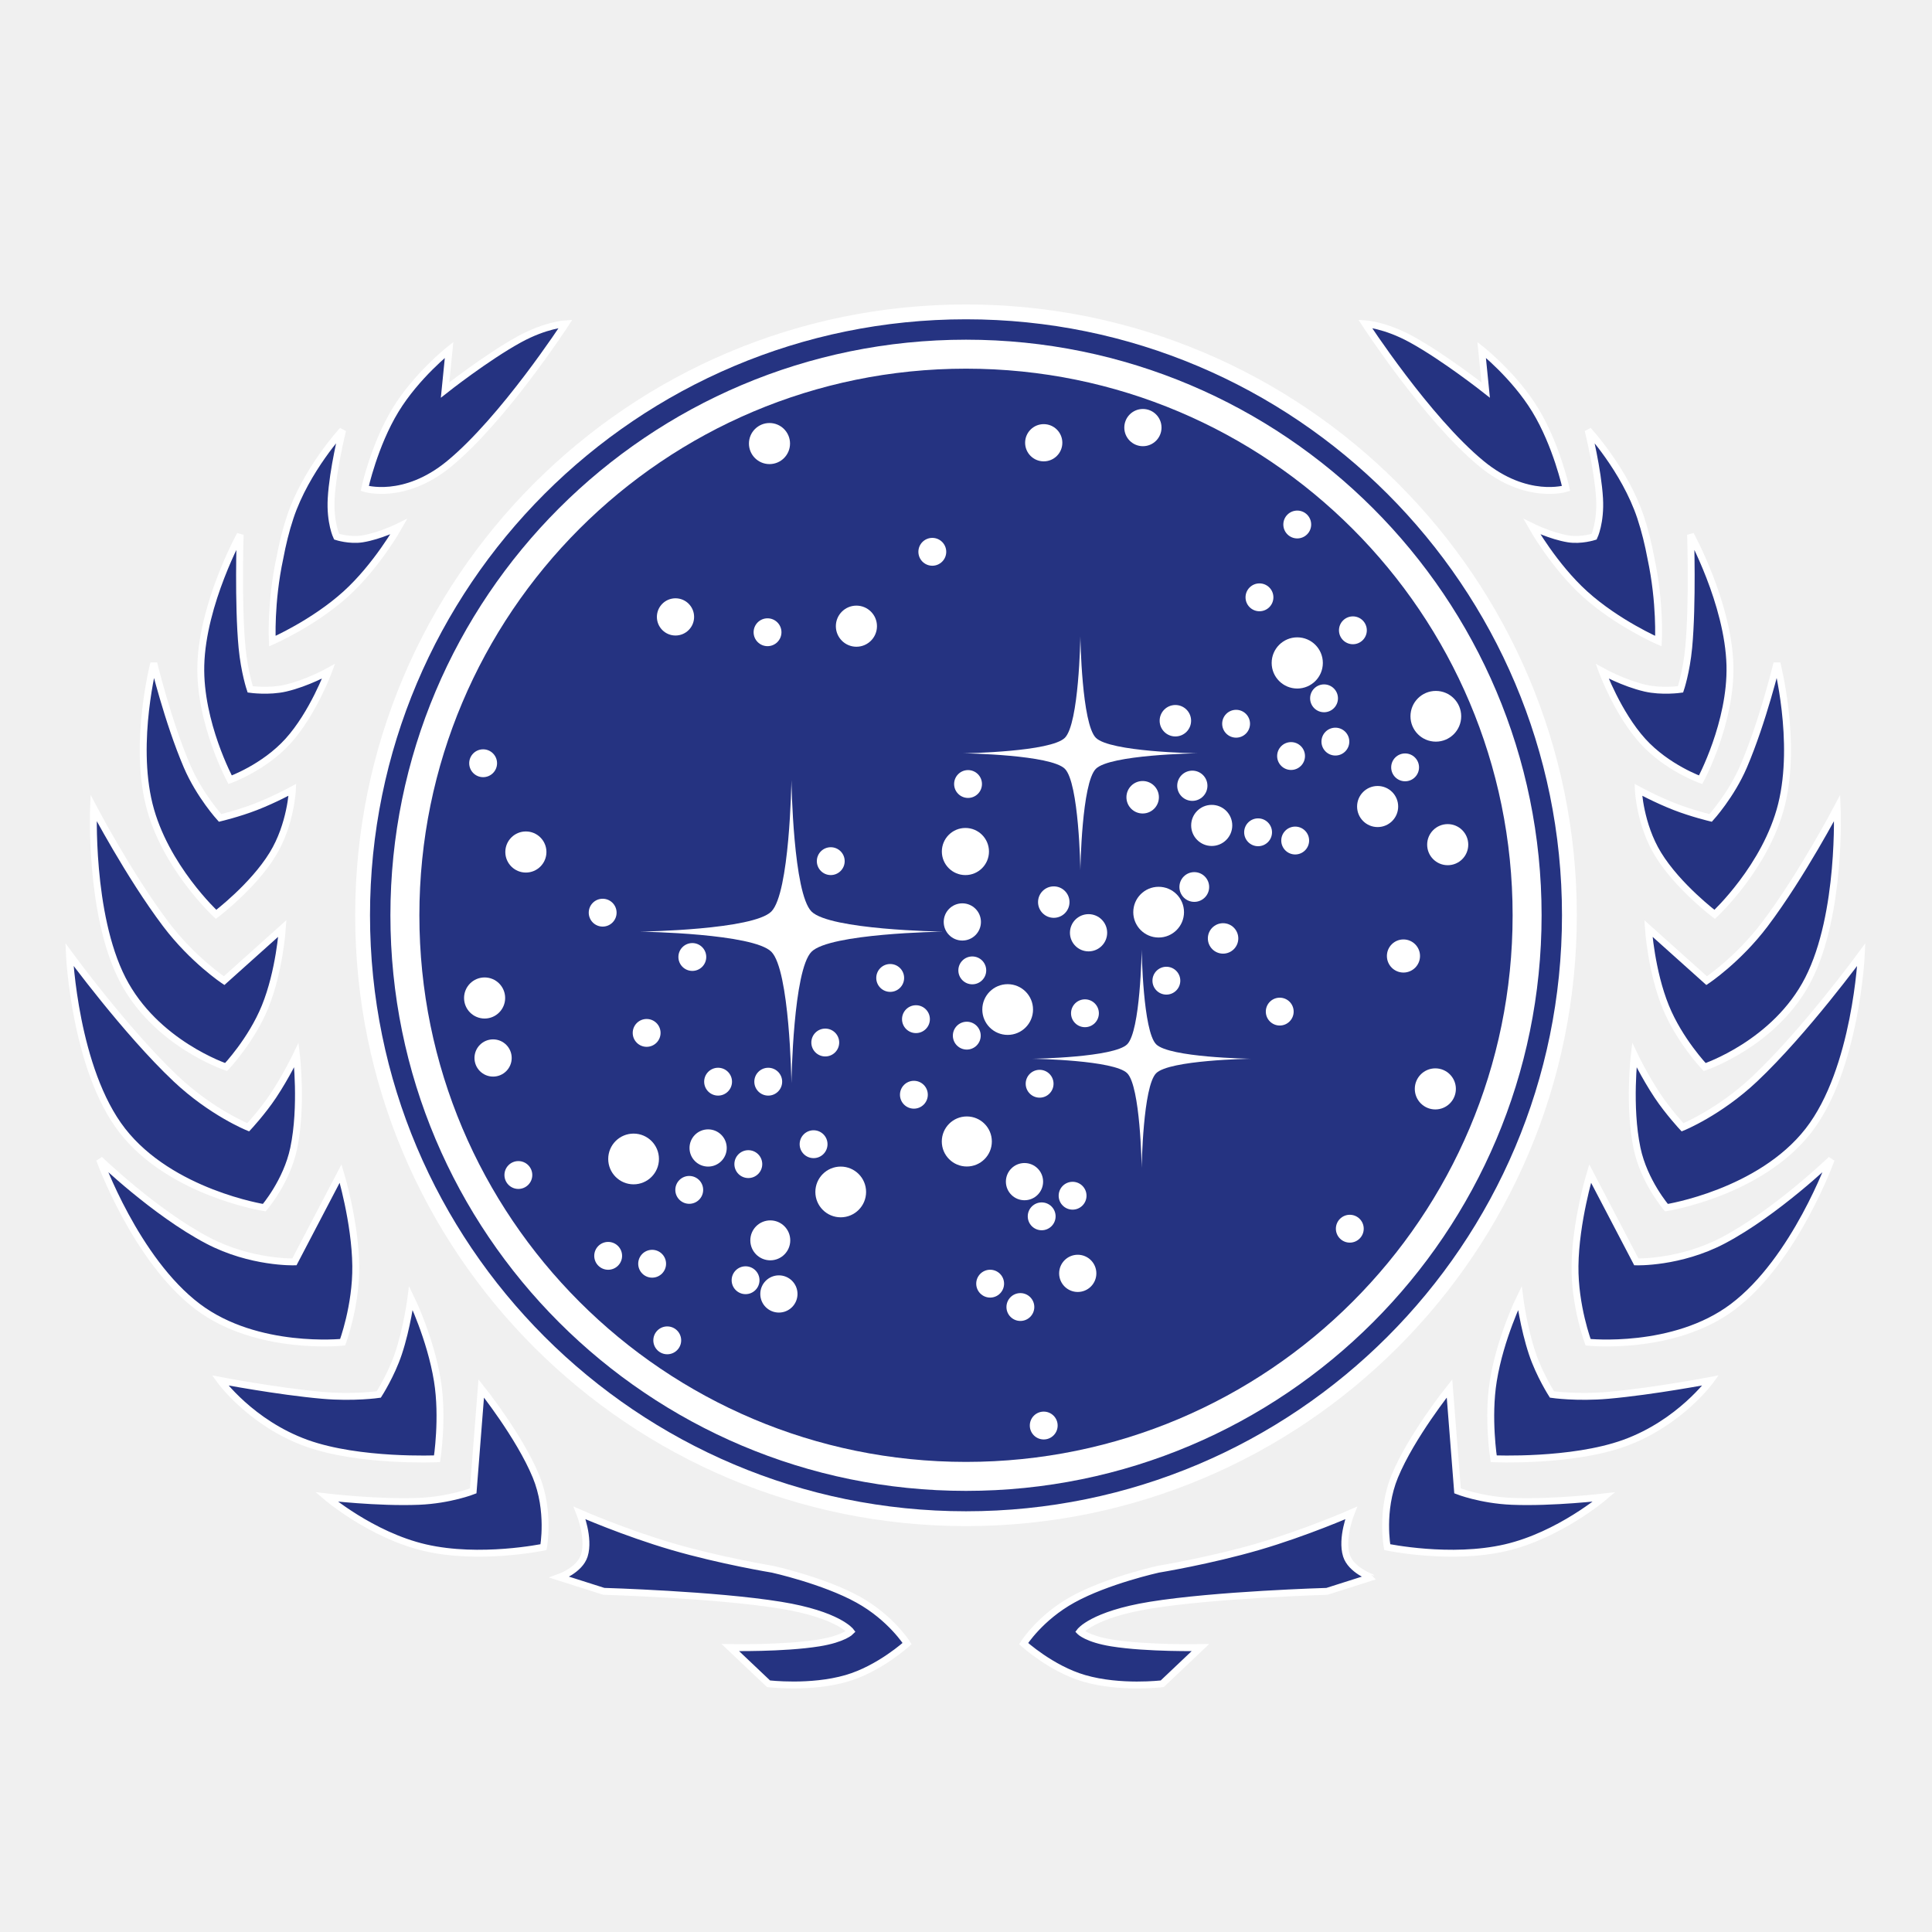
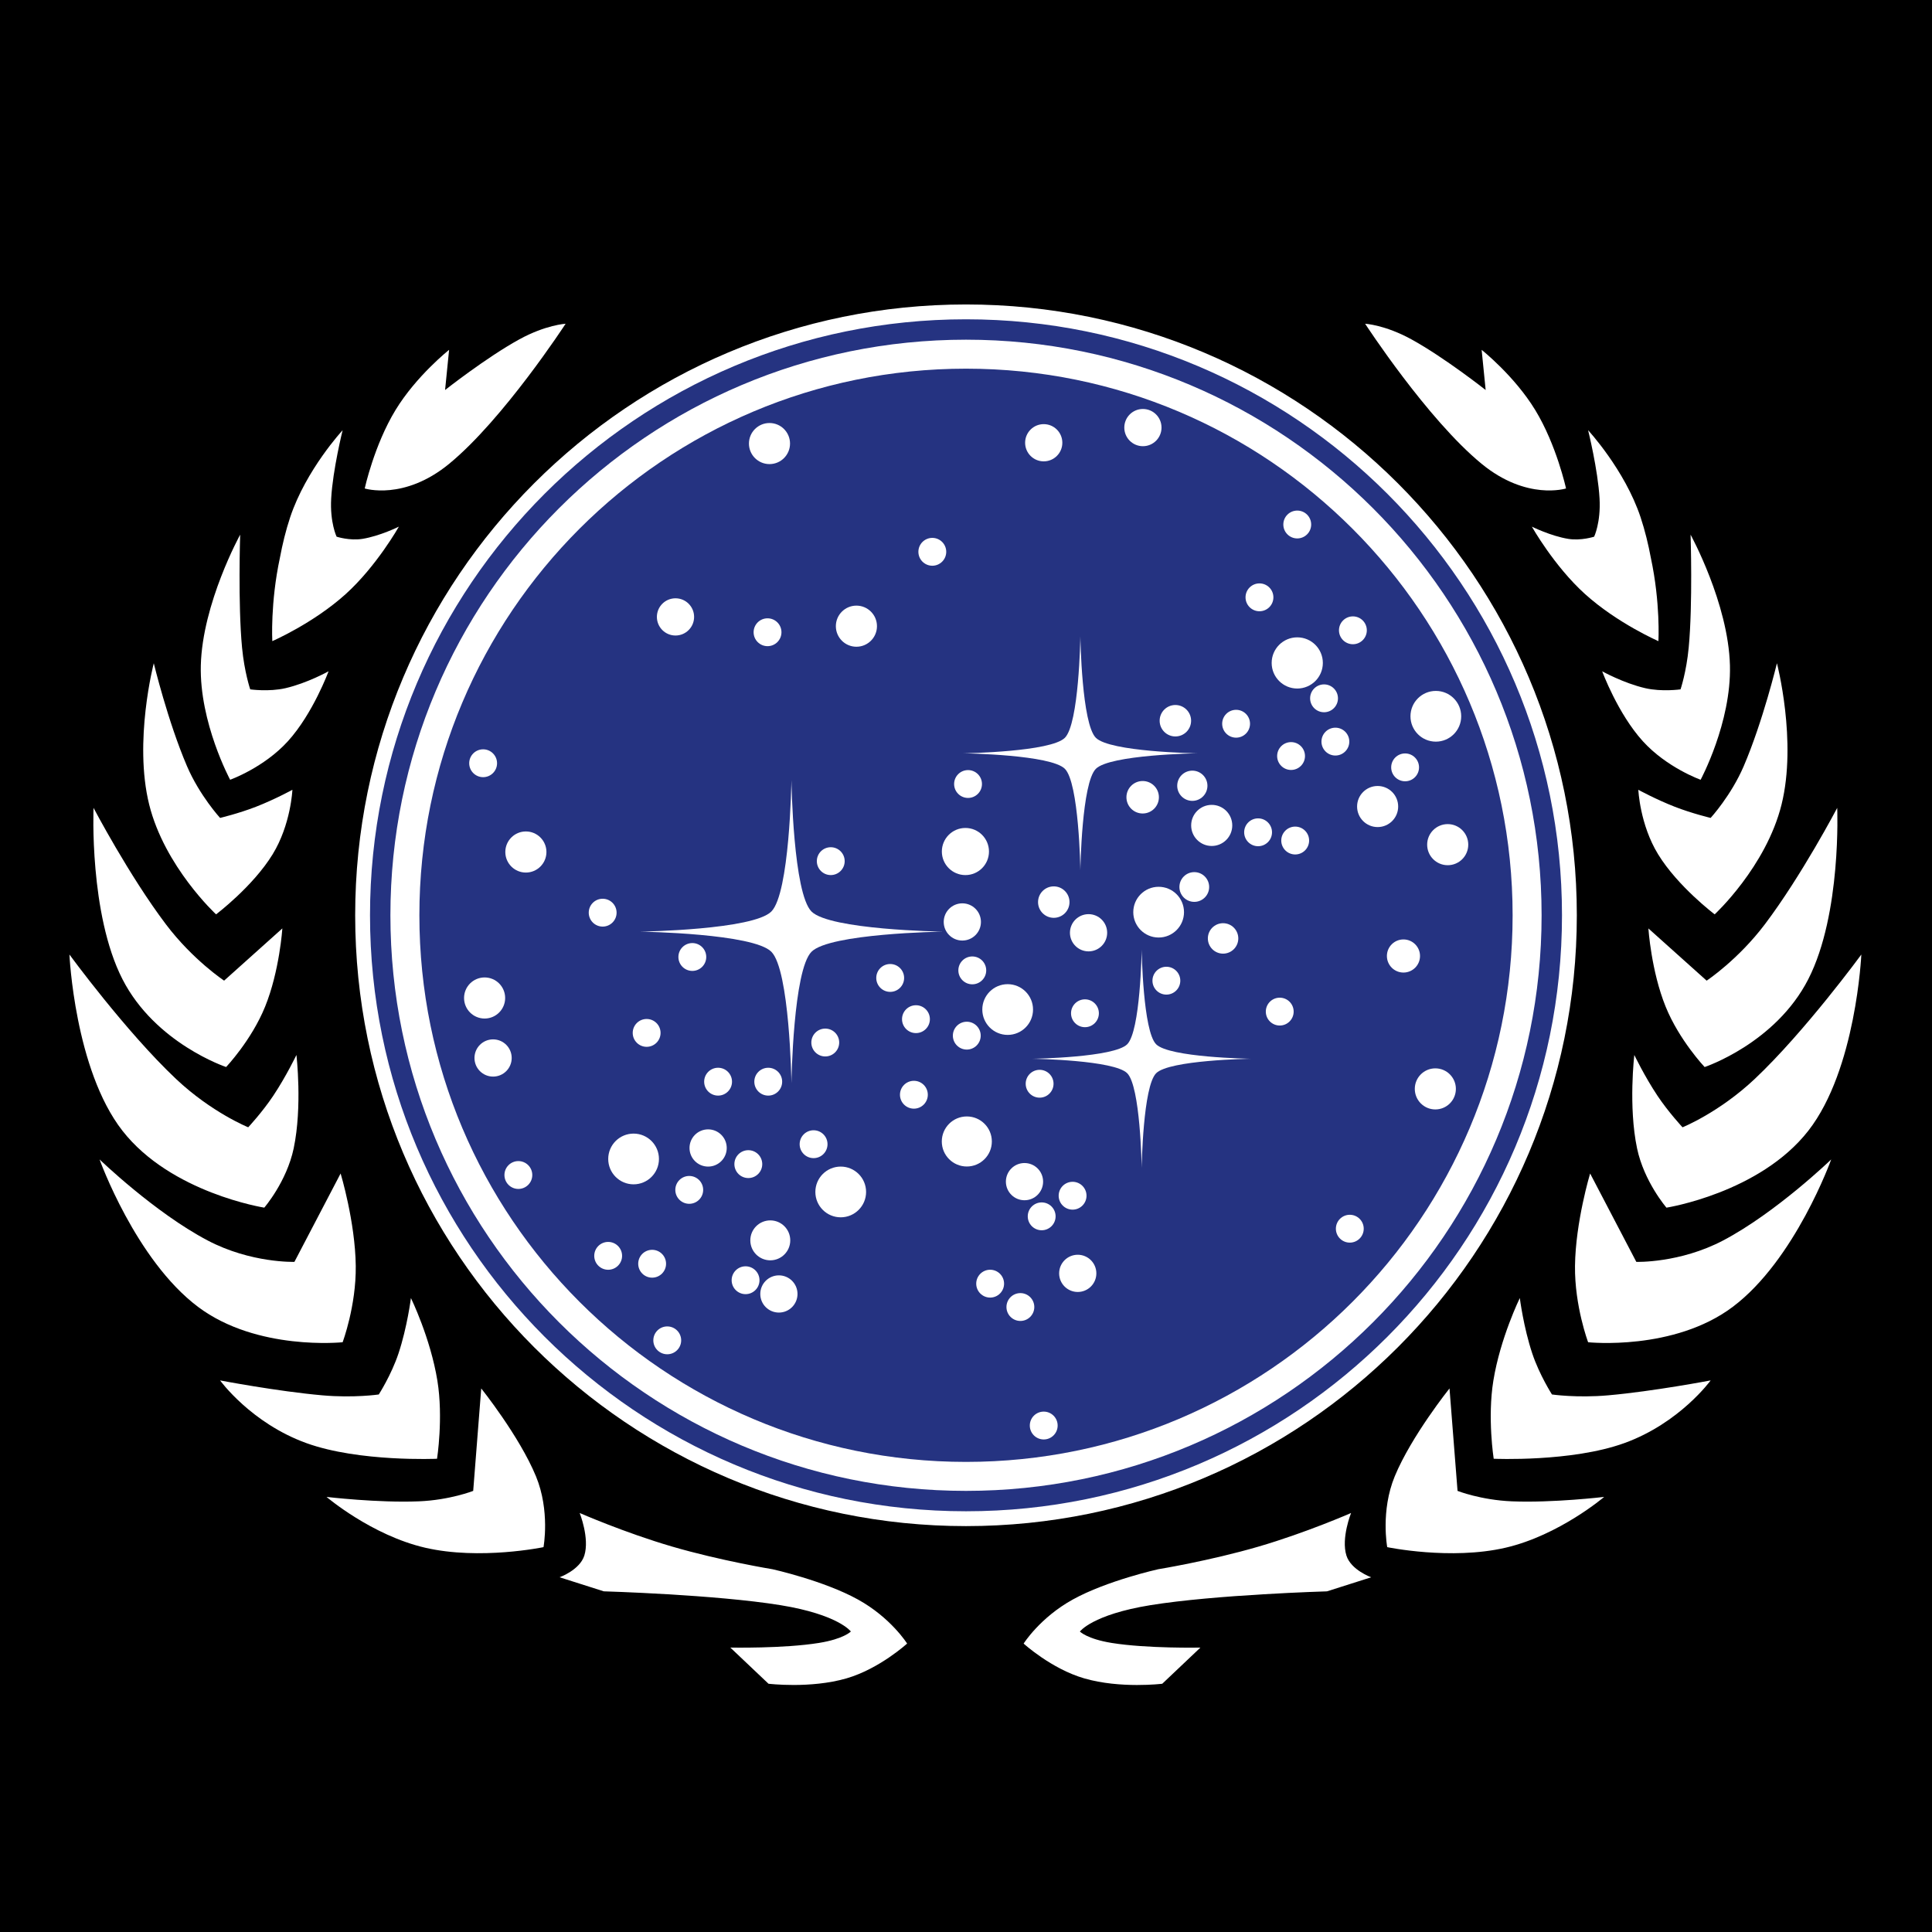
<svg xmlns="http://www.w3.org/2000/svg" width="280" height="280">
+   <rect width="280" height="280" fill="#000000" />
  <g transform="translate(-180, -4)">
-     <path fill="#253381" stroke="#FFFFFF" d="M245.081,71.229c7.892-6.473,16.893-20.31,16.893-20.31s-2.884,0.159-6.729,2.273 c-4.786,2.632-10.741,7.333-10.741,7.333l0.582-5.822c0,0-4.741,3.756-7.768,8.729c-3.088,5.071-4.46,11.36-4.46,11.36 S238.543,76.589,245.081,71.229z M230.114,90.086c4.479-4.053,7.694-9.762,7.694-9.762s-2.735,1.362-5.283,1.773 c-1.853,0.298-3.742-0.317-3.742-0.317s-0.983-2.049-0.785-5.543c0.234-4.162,1.658-9.887,1.658-9.887s-5.305,5.723-7.599,12.605 c-0.645,1.934-1.126,3.942-1.491,5.888c-1.405,6.548-1.101,12.074-1.101,12.074S225.426,94.327,230.114,90.086z M221.729,111.418 c3.635-4.006,5.888-10.131,5.888-10.131s-3.078,1.718-6.243,2.449c-2.408,0.555-5.11,0.172-5.11,0.172s-0.847-2.492-1.185-6.058 c-0.601-6.355-0.272-16.361-0.272-16.361s-5.477,9.954-5.703,18.949c-0.209,8.3,4.249,16.569,4.249,16.569 S218.235,115.269,221.729,111.418z M211.314,136.515c0,0,5.326-4.017,8.2-8.705c2.648-4.321,2.863-9.347,2.863-9.347 s-2.567,1.404-5.3,2.467c-2.499,0.971-5.181,1.609-5.181,1.609s-2.973-3.246-4.799-7.509c-2.773-6.471-4.81-14.909-4.81-14.909 s-2.943,11.298-0.668,20.477C203.856,129.615,211.314,136.515,211.314,136.515z M212.77,158.641c0,0,3.673-3.872,5.651-8.749 c2.094-5.159,2.5-11.34,2.5-11.34l-8.441,7.569c0,0-4.536-3.005-8.433-8.16c-5.335-7.061-10.491-16.878-10.491-16.878 s-0.65,15.365,4.191,24.829C202.512,155.226,212.77,158.641,212.77,158.641z M218.301,179.021c0,0,3.242-3.754,4.261-8.588 c1.28-6.084,0.398-13.539,0.398-13.539s-1.477,3.089-3.359,5.913c-1.585,2.379-3.627,4.568-3.627,4.568s-5.294-2.132-10.464-7.007 c-7.273-6.861-15.448-18.032-15.448-18.032s0.754,16.66,7.68,25.535C204.788,176.901,218.301,179.021,218.301,179.021z M229.656,198.527c0,0,1.972-5.252,1.903-11.063c-0.076-6.391-2.194-13.394-2.194-13.394l-6.697,12.81c0,0-6.29,0.203-12.571-3.101 c-7.694-4.045-15.668-11.747-15.668-11.747s5.219,14.561,14.261,21.361C217.248,199.831,229.656,198.527,229.656,198.527z M243.339,215.414c0,0,0.928-5.921,0.051-11.314c-1.007-6.195-3.835-11.977-3.835-11.977s-0.536,4.23-1.805,8.035 c-1.037,3.112-2.854,5.939-2.854,5.939s-3.589,0.529-8.163,0.126c-6.562-0.581-14.837-2.163-14.837-2.163s4.47,6.184,12.52,9.091 C232.078,215.917,243.339,215.414,243.339,215.414z M249.744,205.223l-1.164,14.848c0,0-3.374,1.328-7.871,1.513 c-5.929,0.244-13.384-0.639-13.384-0.639s6.521,5.563,14.293,7.362c7.948,1.84,17.151-0.083,17.151-0.083s0.98-5.251-1.095-10.271 C255.264,212.118,249.744,205.223,249.744,205.223z M304.339,235.812c-4.975-2.746-12.38-4.387-12.38-4.387 s-7.459-1.217-14.534-3.28c-6.896-2.013-13.415-4.871-13.415-4.871s1.464,3.644,0.677,6.162c-0.657,2.102-3.588,3.153-3.588,3.153 l6.404,2.038c0,0,16.171,0.471,25.625,2.009c8.388,1.363,10.187,3.813,10.187,3.813s-1.023,1.077-4.626,1.657 c-5.144,0.83-12.843,0.673-12.843,0.673l5.53,5.241c0,0,6.063,0.739,11.299-0.777c4.789-1.388,8.791-5.047,8.791-5.047 S309.114,238.449,304.339,235.812z M394.738,71.229c6.537,5.36,12.223,3.563,12.223,3.563s-1.372-6.289-4.46-11.361 c-3.026-4.972-7.77-8.729-7.77-8.729l0.582,5.822c0,0-5.955-4.702-10.741-7.333c-3.844-2.115-6.728-2.273-6.728-2.273 S386.845,64.757,394.738,71.229z M409.705,90.086c4.688,4.24,10.647,6.833,10.647,6.833s0.306-5.52-1.097-12.063 c-0.364-1.95-0.85-3.964-1.493-5.9c-2.296-6.883-7.601-12.605-7.601-12.605s1.422,5.726,1.658,9.888 c0.197,3.495-0.785,5.543-0.785,5.543s-1.891,0.615-3.742,0.317c-2.547-0.412-5.282-1.773-5.282-1.773 S405.224,86.034,409.705,90.086z M412.2,101.287c0,0,2.253,6.125,5.889,10.131c3.495,3.853,8.378,5.59,8.378,5.59 s4.457-8.27,4.249-16.569c-0.229-8.995-5.704-18.949-5.704-18.949s0.328,10.006-0.272,16.361c-0.338,3.565-1.184,6.057-1.184,6.057 s-2.703,0.384-5.112-0.172C415.279,103.005,412.2,101.287,412.2,101.287z M422.741,120.93c-2.73-1.063-5.301-2.467-5.301-2.467 s0.216,5.024,2.864,9.347c2.874,4.688,8.2,8.705,8.2,8.705s7.457-6.9,9.691-15.917c2.275-9.179-0.668-20.477-0.668-20.477 s-2.035,8.438-4.81,14.908c-1.827,4.264-4.798,7.51-4.798,7.51S425.24,121.901,422.741,120.93z M427.34,146.123l-8.443-7.568 c0,0,0.406,6.181,2.5,11.339c1.979,4.878,5.652,8.75,5.652,8.75s10.258-3.416,15.021-12.729c4.843-9.464,4.193-24.829,4.193-24.829 s-5.156,9.818-10.492,16.878C431.875,143.117,427.34,146.123,427.34,146.123z M434.309,160.369 c-5.171,4.876-10.464,7.008-10.464,7.008s-2.042-2.19-3.628-4.568c-1.883-2.823-3.359-5.913-3.359-5.913s-0.883,7.454,0.399,13.539 c1.017,4.834,4.259,8.588,4.259,8.588s13.514-2.121,20.562-11.15c6.928-8.874,7.68-25.534,7.68-25.534 S441.584,153.508,434.309,160.369z M417.149,186.881l-6.696-12.81c0,0-2.116,7.002-2.192,13.394 c-0.069,5.81,1.901,11.063,1.901,11.063s12.408,1.304,20.968-5.133c9.042-6.801,14.262-21.361,14.262-21.361 s-7.977,7.702-15.668,11.747C423.438,187.084,417.149,186.881,417.149,186.881z M404.922,206.096c0,0-1.815-2.827-2.854-5.939 c-1.269-3.805-1.805-8.035-1.805-8.035s-2.829,5.781-3.835,11.977c-0.877,5.395,0.05,11.314,0.05,11.314s11.262,0.503,18.923-2.264 c8.051-2.907,12.521-9.091,12.521-9.091s-8.277,1.581-14.839,2.162C408.51,206.626,404.922,206.096,404.922,206.096z M399.109,221.584c-4.498-0.186-7.871-1.513-7.871-1.513l-1.165-14.848c0,0-5.52,6.894-7.933,12.729 c-2.075,5.021-1.094,10.271-1.094,10.271s9.202,1.925,17.149,0.083c7.772-1.8,14.293-7.362,14.293-7.362 S405.038,221.828,399.109,221.584z M375.131,229.436c-0.787-2.521,0.677-6.161,0.677-6.161s-6.519,2.858-13.415,4.87 c-7.076,2.063-14.534,3.28-14.534,3.28s-7.405,1.64-12.378,4.387c-4.775,2.637-7.128,6.387-7.128,6.387s4.003,3.658,8.79,5.046 c5.236,1.519,11.299,0.777,11.299,0.777l5.531-5.241c0,0-7.699,0.158-12.843-0.671c-3.603-0.582-4.625-1.658-4.625-1.658 s1.798-2.45,10.186-3.813c9.454-1.538,25.624-2.009,25.624-2.009l6.405-2.038C378.719,232.59,375.788,231.538,375.131,229.436z" />
+     <path fill="#FFFFFF" d="M245.081,71.229c7.892-6.473,16.893-20.31,16.893-20.31s-2.884,0.159-6.729,2.273 c-4.786,2.632-10.741,7.333-10.741,7.333l0.582-5.822c0,0-4.741,3.756-7.768,8.729c-3.088,5.071-4.46,11.36-4.46,11.36 S238.543,76.589,245.081,71.229z M230.114,90.086c4.479-4.053,7.694-9.762,7.694-9.762s-2.735,1.362-5.283,1.773 c-1.853,0.298-3.742-0.317-3.742-0.317s-0.983-2.049-0.785-5.543c0.234-4.162,1.658-9.887,1.658-9.887s-5.305,5.723-7.599,12.605 c-0.645,1.934-1.126,3.942-1.491,5.888c-1.405,6.548-1.101,12.074-1.101,12.074S225.426,94.327,230.114,90.086z M221.729,111.418 c3.635-4.006,5.888-10.131,5.888-10.131s-3.078,1.718-6.243,2.449c-2.408,0.555-5.11,0.172-5.11,0.172s-0.847-2.492-1.185-6.058 c-0.601-6.355-0.272-16.361-0.272-16.361s-5.477,9.954-5.703,18.949c-0.209,8.3,4.249,16.569,4.249,16.569 S218.235,115.269,221.729,111.418z M211.314,136.515c0,0,5.326-4.017,8.2-8.705c2.648-4.321,2.863-9.347,2.863-9.347 s-2.567,1.404-5.3,2.467c-2.499,0.971-5.181,1.609-5.181,1.609s-2.973-3.246-4.799-7.509c-2.773-6.471-4.81-14.909-4.81-14.909 s-2.943,11.298-0.668,20.477C203.856,129.615,211.314,136.515,211.314,136.515z M212.77,158.641c0,0,3.673-3.872,5.651-8.749 c2.094-5.159,2.5-11.34,2.5-11.34l-8.441,7.569c0,0-4.536-3.005-8.433-8.16c-5.335-7.061-10.491-16.878-10.491-16.878 s-0.65,15.365,4.191,24.829C202.512,155.226,212.77,158.641,212.77,158.641z M218.301,179.021c0,0,3.242-3.754,4.261-8.588 c1.28-6.084,0.398-13.539,0.398-13.539s-1.477,3.089-3.359,5.913c-1.585,2.379-3.627,4.568-3.627,4.568s-5.294-2.132-10.464-7.007 c-7.273-6.861-15.448-18.032-15.448-18.032s0.754,16.66,7.68,25.535C204.788,176.901,218.301,179.021,218.301,179.021z M229.656,198.527c0,0,1.972-5.252,1.903-11.063c-0.076-6.391-2.194-13.394-2.194-13.394l-6.697,12.81c0,0-6.29,0.203-12.571-3.101 c-7.694-4.045-15.668-11.747-15.668-11.747s5.219,14.561,14.261,21.361C217.248,199.831,229.656,198.527,229.656,198.527z M243.339,215.414c0,0,0.928-5.921,0.051-11.314c-1.007-6.195-3.835-11.977-3.835-11.977s-0.536,4.23-1.805,8.035 c-1.037,3.112-2.854,5.939-2.854,5.939s-3.589,0.529-8.163,0.126c-6.562-0.581-14.837-2.163-14.837-2.163s4.47,6.184,12.52,9.091 C232.078,215.917,243.339,215.414,243.339,215.414z M249.744,205.223l-1.164,14.848c0,0-3.374,1.328-7.871,1.513 c-5.929,0.244-13.384-0.639-13.384-0.639s6.521,5.563,14.293,7.362c7.948,1.84,17.151-0.083,17.151-0.083s0.98-5.251-1.095-10.271 C255.264,212.118,249.744,205.223,249.744,205.223z M304.339,235.812c-4.975-2.746-12.38-4.387-12.38-4.387 s-7.459-1.217-14.534-3.28c-6.896-2.013-13.415-4.871-13.415-4.871s1.464,3.644,0.677,6.162c-0.657,2.102-3.588,3.153-3.588,3.153 l6.404,2.038c0,0,16.171,0.471,25.625,2.009c8.388,1.363,10.187,3.813,10.187,3.813s-1.023,1.077-4.626,1.657 c-5.144,0.83-12.843,0.673-12.843,0.673l5.53,5.241c0,0,6.063,0.739,11.299-0.777c4.789-1.388,8.791-5.047,8.791-5.047 S309.114,238.449,304.339,235.812z M394.738,71.229c6.537,5.36,12.223,3.563,12.223,3.563s-1.372-6.289-4.46-11.361 c-3.026-4.972-7.77-8.729-7.77-8.729l0.582,5.822c0,0-5.955-4.702-10.741-7.333c-3.844-2.115-6.728-2.273-6.728-2.273 S386.845,64.757,394.738,71.229z M409.705,90.086c4.688,4.24,10.647,6.833,10.647,6.833s0.306-5.52-1.097-12.063 c-0.364-1.95-0.85-3.964-1.493-5.9c-2.296-6.883-7.601-12.605-7.601-12.605s1.422,5.726,1.658,9.888 c0.197,3.495-0.785,5.543-0.785,5.543s-1.891,0.615-3.742,0.317c-2.547-0.412-5.282-1.773-5.282-1.773 S405.224,86.034,409.705,90.086z M412.2,101.287c0,0,2.253,6.125,5.889,10.131c3.495,3.853,8.378,5.59,8.378,5.59 s4.457-8.27,4.249-16.569c-0.229-8.995-5.704-18.949-5.704-18.949s0.328,10.006-0.272,16.361c-0.338,3.565-1.184,6.057-1.184,6.057 s-2.703,0.384-5.112-0.172C415.279,103.005,412.2,101.287,412.2,101.287z M422.741,120.93c-2.73-1.063-5.301-2.467-5.301-2.467 s0.216,5.024,2.864,9.347c2.874,4.688,8.2,8.705,8.2,8.705s7.457-6.9,9.691-15.917c2.275-9.179-0.668-20.477-0.668-20.477 s-2.035,8.438-4.81,14.908c-1.827,4.264-4.798,7.51-4.798,7.51S425.24,121.901,422.741,120.93z M427.34,146.123l-8.443-7.568 c0,0,0.406,6.181,2.5,11.339c1.979,4.878,5.652,8.75,5.652,8.75s10.258-3.416,15.021-12.729c4.843-9.464,4.193-24.829,4.193-24.829 s-5.156,9.818-10.492,16.878C431.875,143.117,427.34,146.123,427.34,146.123z M434.309,160.369 c-5.171,4.876-10.464,7.008-10.464,7.008s-2.042-2.19-3.628-4.568c-1.883-2.823-3.359-5.913-3.359-5.913s-0.883,7.454,0.399,13.539 c1.017,4.834,4.259,8.588,4.259,8.588s13.514-2.121,20.562-11.15c6.928-8.874,7.68-25.534,7.68-25.534 S441.584,153.508,434.309,160.369z M417.149,186.881l-6.696-12.81c0,0-2.116,7.002-2.192,13.394 c-0.069,5.81,1.901,11.063,1.901,11.063s12.408,1.304,20.968-5.133c9.042-6.801,14.262-21.361,14.262-21.361 s-7.977,7.702-15.668,11.747C423.438,187.084,417.149,186.881,417.149,186.881z M404.922,206.096c0,0-1.815-2.827-2.854-5.939 c-1.269-3.805-1.805-8.035-1.805-8.035s-2.829,5.781-3.835,11.977c-0.877,5.395,0.05,11.314,0.05,11.314s11.262,0.503,18.923-2.264 c8.051-2.907,12.521-9.091,12.521-9.091s-8.277,1.581-14.839,2.162C408.51,206.626,404.922,206.096,404.922,206.096z M399.109,221.584c-4.498-0.186-7.871-1.513-7.871-1.513l-1.165-14.848c0,0-5.52,6.894-7.933,12.729 c-2.075,5.021-1.094,10.271-1.094,10.271s9.202,1.925,17.149,0.083c7.772-1.8,14.293-7.362,14.293-7.362 S405.038,221.828,399.109,221.584z M375.131,229.436c-0.787-2.521,0.677-6.161,0.677-6.161s-6.519,2.858-13.415,4.87 c-7.076,2.063-14.534,3.28-14.534,3.28s-7.405,1.64-12.378,4.387c-4.775,2.637-7.128,6.387-7.128,6.387s4.003,3.658,8.79,5.046 c5.236,1.519,11.299,0.777,11.299,0.777l5.531-5.241c0,0-7.699,0.158-12.843-0.671c-3.603-0.582-4.625-1.658-4.625-1.658 s1.798-2.45,10.186-3.813c9.454-1.538,25.624-2.009,25.624-2.009l6.405-2.038C378.719,232.59,375.788,231.538,375.131,229.436z" />
    <circle cx="320" cy="136.65" r="87.45" fill="#253381" stroke="#FFFFFF" stroke-width="2.15" />
    <circle cx="320" cy="136.65" r="81.32" fill="#253381" stroke="#FFFFFF" stroke-width="4.2" />
    <path fill="#FFFFFF" d="M316.675,139.02c0.003,0,0.004,0,0.004,0h-0.007c-0.354-0.006-16.407-0.262-19.06-2.913 c-2.651-2.651-2.907-18.705-2.912-19.059v-0.007c0,0,0,0.001,0,0.004c0-0.003,0-0.004,0-0.004v0.007 c-0.006,0.354-0.261,16.407-2.913,19.059c-2.637,2.638-18.537,2.905-19.051,2.913h-0.013c0,0,0.003,0,0.007,0 c-0.004,0-0.007,0-0.007,0h0.013c0.515,0.007,16.414,0.275,19.051,2.912c2.652,2.651,2.907,18.705,2.913,19.059v0.007 c0,0,0-0.001,0-0.004c0,0.002,0,0.004,0,0.004v-0.007c0.006-0.354,0.261-16.406,2.913-19.059 c2.651-2.651,18.705-2.907,19.059-2.912h0.007C316.678,139.02,316.677,139.02,316.675,139.02z" />
    <path fill="#FFFFFF" d="M353.525,113.174c0.002,0,0.003,0,0.003,0h-0.006c-0.272-0.004-12.656-0.2-14.701-2.246 s-2.242-14.429-2.247-14.7v-0.004c0,0,0,0,0,0.002c0-0.001,0-0.002,0-0.002v0.004c-0.004,0.271-0.201,12.654-2.245,14.7 c-2.034,2.034-14.299,2.24-14.696,2.246h-0.011c0,0,0.003,0,0.007,0c-0.004,0-0.007,0-0.007,0h0.011 c0.397,0.007,12.662,0.212,14.696,2.247c2.045,2.045,2.242,14.43,2.245,14.701v0.006c0,0,0-0.001,0-0.003c0,0.002,0,0.003,0,0.003 v-0.006c0.005-0.271,0.202-12.656,2.248-14.701c2.045-2.045,14.428-2.243,14.7-2.247h0.006 C353.527,113.174,353.526,113.174,353.525,113.174z" />
    <path fill="#FFFFFF" d="M361.284,157.443c0.001,0,0.003,0,0.003,0h-0.006c-0.253-0.004-11.813-0.189-13.722-2.097 c-1.91-1.909-2.094-13.469-2.098-13.724v-0.005c0,0,0,0.001,0,0.003c0-0.001,0-0.003,0-0.003v0.005 c-0.005,0.254-0.188,11.813-2.098,13.723c-1.898,1.898-13.347,2.092-13.717,2.098h-0.01c0,0,0.002,0,0.005,0 c-0.003,0-0.005,0-0.005,0h0.01c0.37,0.007,11.818,0.199,13.717,2.097c1.91,1.91,2.094,13.469,2.098,13.723v0.006c0,0,0,0,0-0.002 c0,0.001,0,0.002,0,0.002v-0.006c0.005-0.253,0.188-11.813,2.098-13.723c1.909-1.909,13.469-2.093,13.722-2.097h0.006 C361.287,157.443,361.285,157.443,361.284,157.443z" />
    <circle cx="347.919" cy="136.197" r="3.676" fill="#FFFFFF" />
    <circle cx="326.039" cy="150.310" r="3.676" fill="#FFFFFF" />
    <circle cx="301.844" cy="176.746" r="3.676" fill="#FFFFFF" />
    <circle cx="319.915" cy="127.409" r="3.415" fill="#FFFFFF" />
    <circle cx="320.119" cy="169.431" r="3.627" fill="#FFFFFF" />
    <circle cx="271.824" cy="171.966" r="3.676" fill="#FFFFFF" />
    <circle cx="388.092" cy="107.809" r="3.676" fill="#FFFFFF" />
    <circle cx="368.008" cy="100.078" r="3.709" fill="#FFFFFF" />
    <circle cx="319.468" cy="137.615" r="2.697" fill="#FFFFFF" />
    <circle cx="282.627" cy="170.373" r="2.697" fill="#FFFFFF" />
    <circle cx="251.462" cy="157.331" r="2.697" fill="#FFFFFF" />
    <circle cx="331.265" cy="068.166" r="2.697" fill="#FFFFFF" />
    <circle cx="345.639" cy="065.969" r="2.697" fill="#FFFFFF" />
    <circle cx="256.214" cy="127.479" r="2.979" fill="#FFFFFF" />
    <circle cx="250.233" cy="148.636" r="2.978" fill="#FFFFFF" />
    <circle cx="304.118" cy="094.751" r="2.979" fill="#FFFFFF" />
    <circle cx="291.237" cy="095.629" r="2.018" fill="#FFFFFF" />
    <circle cx="315.118" cy="083.972" r="2.018" fill="#FFFFFF" />
    <circle cx="320.296" cy="117.625" r="2.018" fill="#FFFFFF" />
    <circle cx="300.400" cy="128.804" r="2.018" fill="#FFFFFF" />
    <circle cx="309.013" cy="145.731" r="2.019" fill="#FFFFFF" />
    <circle cx="312.448" cy="162.657" r="2.018" fill="#FFFFFF" />
    <circle cx="312.747" cy="151.705" r="2.019" fill="#FFFFFF" />
    <circle cx="320.114" cy="154.094" r="2.018" fill="#FFFFFF" />
    <circle cx="349.040" cy="146.128" r="2.018" fill="#FFFFFF" />
    <circle cx="337.240" cy="150.850" r="2.018" fill="#FFFFFF" />
    <circle cx="362.332" cy="124.622" r="2.018" fill="#FFFFFF" />
    <circle cx="320.911" cy="144.635" r="2.019" fill="#FFFFFF" />
    <circle cx="330.669" cy="161.064" r="2.018" fill="#FFFFFF" />
    <circle cx="367.709" cy="125.816" r="2.019" fill="#FFFFFF" />
    <circle cx="383.639" cy="115.212" r="2.018" fill="#FFFFFF" />
    <circle cx="383.400" cy="142.550" r="2.400" fill="#FFFFFF" />
    <circle cx="359.145" cy="108.890" r="2.018" fill="#FFFFFF" />
    <circle cx="371.890" cy="105.206" r="2.018" fill="#FFFFFF" />
    <circle cx="373.534" cy="111.479" r="2.018" fill="#FFFFFF" />
    <circle cx="362.531" cy="090.569" r="2.019" fill="#FFFFFF" />
    <circle cx="376.072" cy="095.349" r="2.018" fill="#FFFFFF" />
    <circle cx="368.008" cy="080.015" r="2.018" fill="#FFFFFF" />
    <circle cx="299.604" cy="155.090" r="2.019" fill="#FFFFFF" />
    <circle cx="297.911" cy="169.826" r="2.019" fill="#FFFFFF" />
    <circle cx="288.452" cy="172.713" r="2.019" fill="#FFFFFF" />
    <circle cx="284.071" cy="160.765" r="2.018" fill="#FFFFFF" />
    <circle cx="291.339" cy="160.766" r="2.018" fill="#FFFFFF" />
    <circle cx="273.716" cy="153.696" r="2.018" fill="#FFFFFF" />
    <circle cx="280.337" cy="142.694" r="2.018" fill="#FFFFFF" />
    <circle cx="267.343" cy="136.271" r="2.018" fill="#FFFFFF" />
    <circle cx="250.019" cy="114.615" r="2.018" fill="#FFFFFF" />
    <circle cx="255.125" cy="174.292" r="2.018" fill="#FFFFFF" />
    <circle cx="268.140" cy="186.006" r="2.018" fill="#FFFFFF" />
    <circle cx="279.890" cy="176.447" r="2.018" fill="#FFFFFF" />
    <circle cx="331.265" cy="210.599" r="2.018" fill="#FFFFFF" />
    <circle cx="274.513" cy="187.151" r="2.018" fill="#FFFFFF" />
    <circle cx="276.703" cy="198.253" r="2.018" fill="#FFFFFF" />
    <circle cx="288.054" cy="189.540" r="2.018" fill="#FFFFFF" />
    <circle cx="327.881" cy="193.424" r="2.018" fill="#FFFFFF" />
    <circle cx="330.968" cy="180.281" r="2.018" fill="#FFFFFF" />
    <circle cx="375.624" cy="182.073" r="2.018" fill="#FFFFFF" />
    <circle cx="365.469" cy="150.609" r="2.018" fill="#FFFFFF" />
    <circle cx="357.257" cy="140.003" r="2.206" fill="#FFFFFF" />
    <circle cx="353.085" cy="132.550" r="2.155" fill="#FFFFFF" />
    <circle cx="332.721" cy="134.739" r="2.279" fill="#FFFFFF" />
    <circle cx="350.344" cy="108.453" r="2.279" fill="#FFFFFF" />
    <circle cx="345.604" cy="119.544" r="2.353" fill="#FFFFFF" />
    <circle cx="323.500" cy="190.038" r="2.018" fill="#FFFFFF" />
    <circle cx="335.448" cy="177.293" r="2.018" fill="#FFFFFF" />
    <circle cx="367.111" cy="113.570" r="2.018" fill="#FFFFFF" />
    <circle cx="352.801" cy="117.878" r="2.190" fill="#FFFFFF" />
    <circle cx="277.898" cy="093.407" r="2.697" fill="#FFFFFF" />
    <circle cx="328.478" cy="175.252" r="2.697" fill="#FFFFFF" />
    <circle cx="336.195" cy="188.545" r="2.697" fill="#FFFFFF" />
    <circle cx="292.883" cy="191.531" r="2.697" fill="#FFFFFF" />
    <circle cx="291.636" cy="183.762" r="2.894" fill="#FFFFFF" />
    <circle cx="291.520" cy="068.284" r="2.977" fill="#FFFFFF" />
    <circle cx="355.611" cy="123.626" r="2.978" fill="#FFFFFF" />
    <circle cx="379.657" cy="120.888" r="2.977" fill="#FFFFFF" />
    <circle cx="388.020" cy="161.811" r="2.977" fill="#FFFFFF" />
    <circle cx="389.813" cy="126.414" r="2.978" fill="#FFFFFF" />
    <circle cx="337.762" cy="139.183" r="2.697" fill="#FFFFFF" />
  </g>
</svg>
